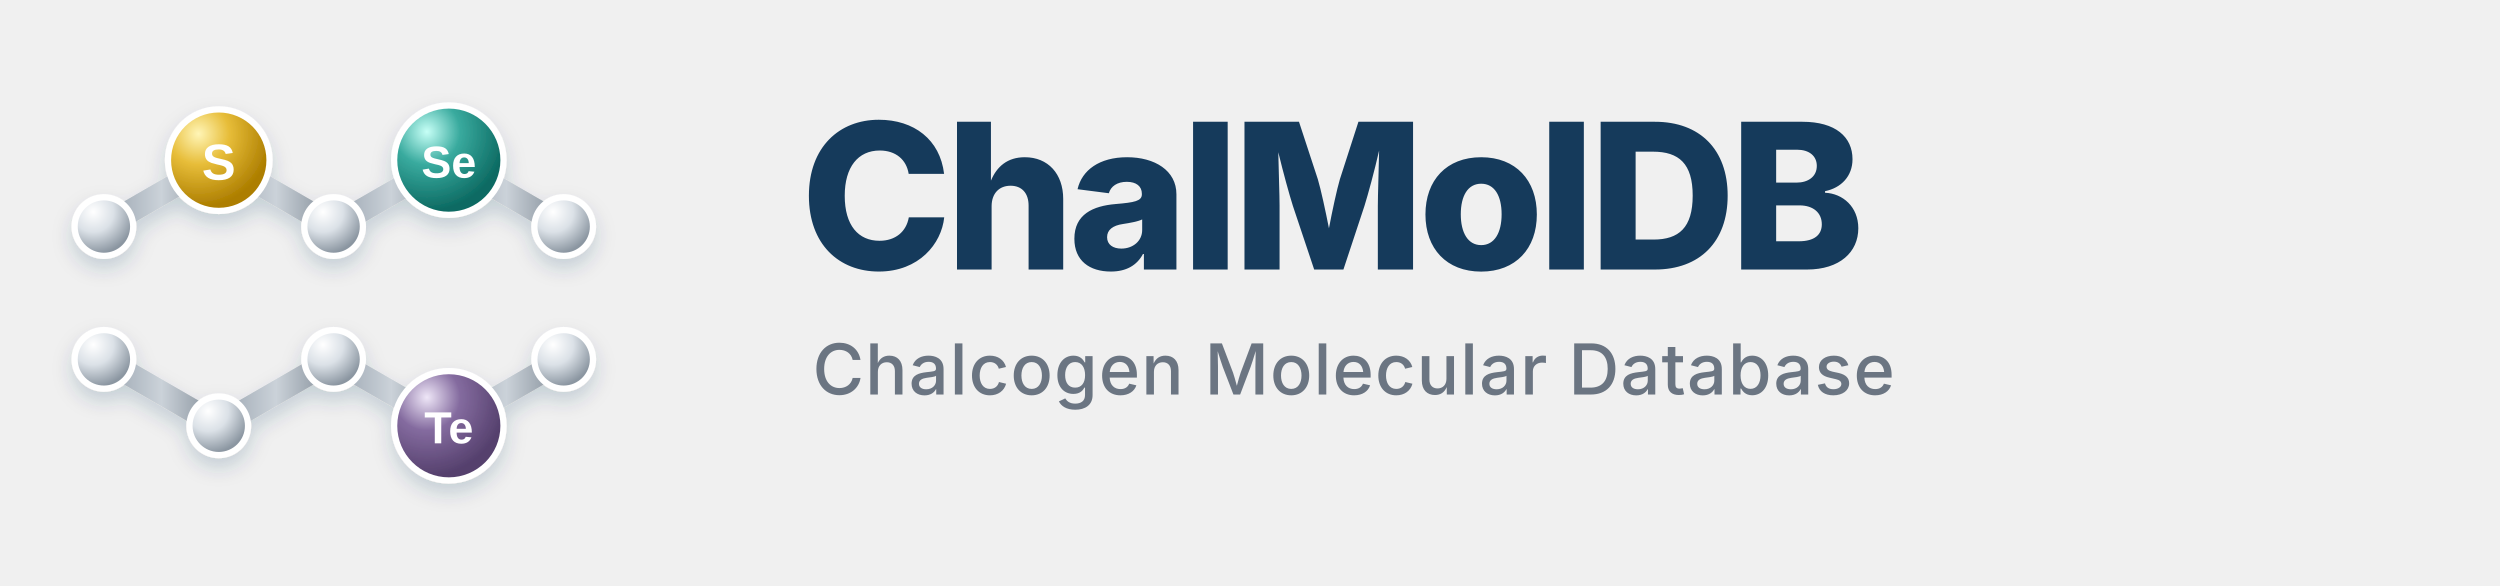
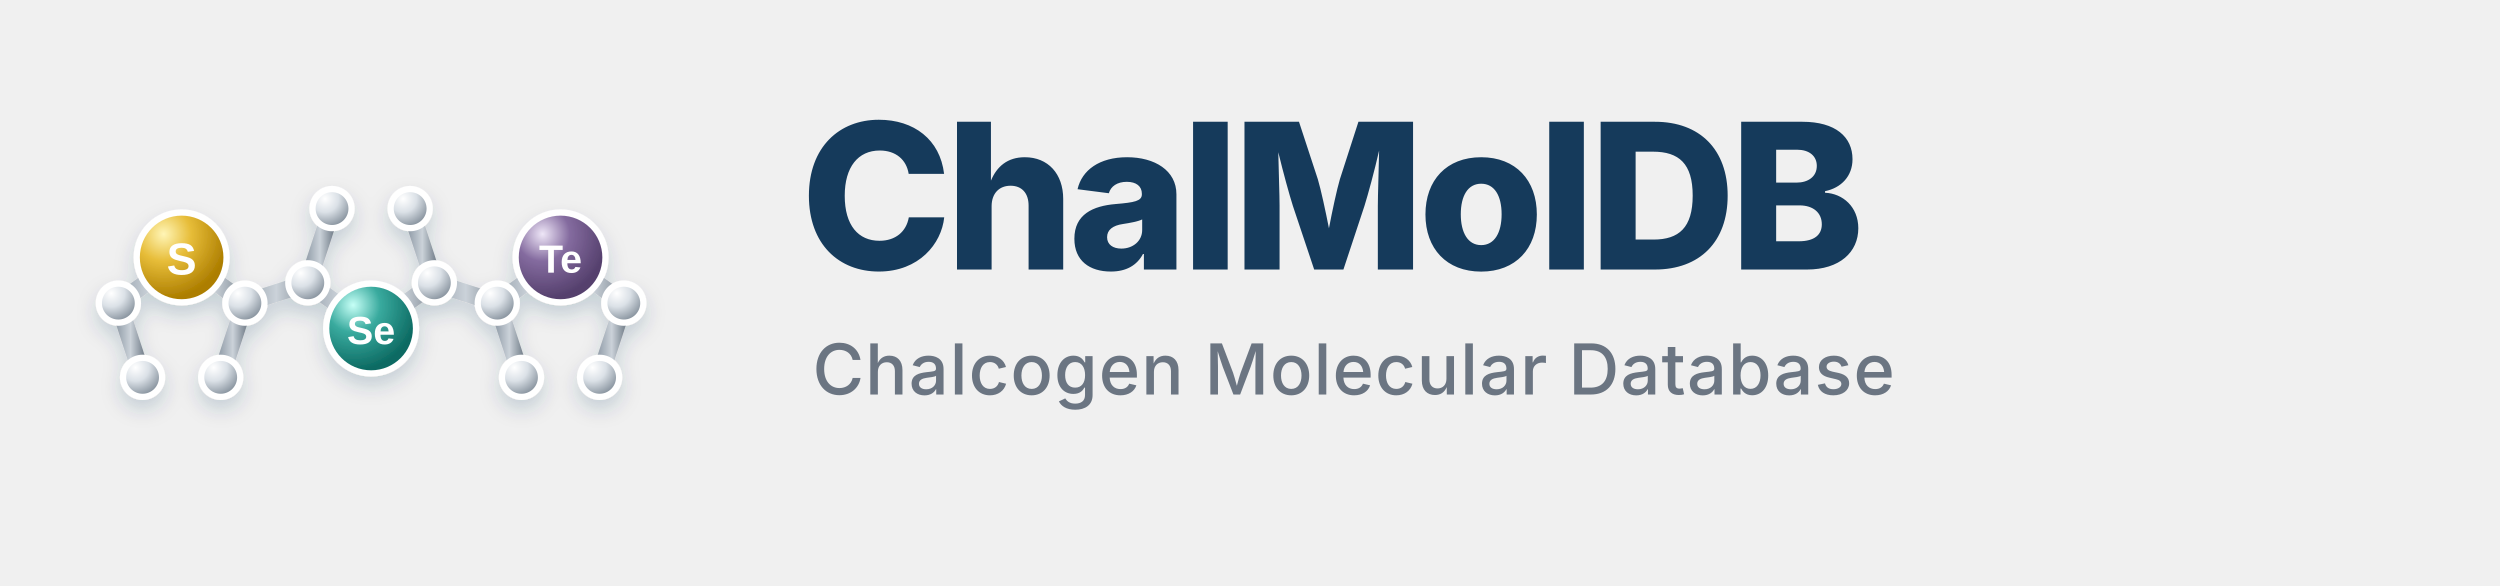
<svg xmlns="http://www.w3.org/2000/svg" viewBox="0 0 640 150" role="img" aria-labelledby="t d">
  <defs>
    <radialGradient id="lgC" cx="32%" cy="25%" r="72%">
      <stop stop-color="#ffffff" />
      <stop offset=".48" stop-color="#dbe1e7" />
      <stop offset="1" stop-color="#8b96a1" />
    </radialGradient>
    <radialGradient id="lgS" cx="30%" cy="24%" r="72%">
      <stop stop-color="#fff5b6" />
      <stop offset=".42" stop-color="#e7bd39" />
      <stop offset="1" stop-color="#ad7e00" />
    </radialGradient>
    <radialGradient id="lgSe" cx="30%" cy="24%" r="72%">
      <stop stop-color="#c6fff6" />
      <stop offset=".42" stop-color="#39aa9e" />
      <stop offset="1" stop-color="#0d6b63" />
    </radialGradient>
    <radialGradient id="lgTe" cx="30%" cy="24%" r="72%">
      <stop stop-color="#eee6f7" />
      <stop offset=".42" stop-color="#846b9f" />
      <stop offset="1" stop-color="#55406d" />
    </radialGradient>
    <linearGradient id="lgBond" x1="0" x2="1">
      <stop stop-color="#99a4af" />
      <stop offset=".5" stop-color="#cbd2d9" />
      <stop offset="1" stop-color="#7f8a95" />
    </linearGradient>
    <filter id="lgShadow" x="-30%" y="-30%" width="160%" height="160%">
-       <feDropShadow dx="0" dy="2.5" stdDeviation="2.5" flood-color="#173b5b" flood-opacity=".18" />
+       <feDropShadow dx="0" dy="2.5" stdDeviation="2.5" flood-color="#173b5b" flood-opacity="0.18" />
    </filter>
  </defs>
-   <g transform="translate(8 5)" filter="url(#lgShadow)" stroke-linecap="round">
-     <g stroke="url(#lgBond)" stroke-width="6">
-       <path d="M48.0 36.0 77.4 53.0" />
-       <path d="M77.4 53.0 77.4 87.0" />
-       <path d="M77.4 87.0 48.0 104.0" />
-       <path d="M48.0 104.0 18.6 87.0" />
-       <path d="M18.6 87.0 18.6 53.0" />
-       <path d="M18.6 53.0 48.0 36.0" />
-       <path d="M77.4 53.0 106.9 36.0" />
-       <path d="M106.9 36.0 136.3 53.0" />
-       <path d="M136.3 53.0 136.3 87.0" />
-       <path d="M136.3 87.0 106.9 104.0" />
-       <path d="M106.9 104.0 77.4 87.0" />
+   <g transform="translate(95.0 75.0)" filter="url(#lgShadow)" stroke-linecap="round">
+     <g stroke="url(#lgBond)" stroke-width="4.5">
+       <path d="M-48.5 -9.1 -32.3 2.6" />
+       <path d="M-32.3 2.6 -38.5 21.6" />
+       <path d="M-38.5 21.6 -58.5 21.6" />
+       <path d="M-58.5 21.6 -64.7 2.6" />
+       <path d="M-64.7 2.6 -48.5 -9.1" />
+       <path d="M0.0 9.1 16.2 -2.6" />
+       <path d="M16.2 -2.6 10.0 -21.6" />
+       <path d="M10.0 -21.6 -10.0 -21.6" />
+       <path d="M-10.0 -21.6 -16.2 -2.6" />
+       <path d="M-16.2 -2.6 0.0 9.1" />
+       <path d="M-32.3 2.6 -16.2 -2.6" />
+       <path d="M48.5 -9.1 64.7 2.6" />
+       <path d="M64.7 2.6 58.5 21.6" />
+       <path d="M58.5 21.6 38.5 21.6" />
+       <path d="M38.5 21.6 32.3 2.6" />
+       <path d="M32.3 2.6 48.5 -9.1" />
+       <path d="M16.2 -2.6 32.3 2.6" />
    </g>
    <g stroke="#ffffff" stroke-width="1.6">
-       <circle cx="48.0" cy="36.0" r="13" fill="url(#lgS)" />
-       <circle cx="77.4" cy="53.0" r="7.5" fill="url(#lgC)" />
-       <circle cx="77.4" cy="87.0" r="7.5" fill="url(#lgC)" />
-       <circle cx="48.0" cy="104.0" r="7.5" fill="url(#lgC)" />
-       <circle cx="18.6" cy="87.0" r="7.5" fill="url(#lgC)" />
-       <circle cx="18.6" cy="53.0" r="7.5" fill="url(#lgC)" />
-       <circle cx="106.9" cy="36.0" r="14" fill="url(#lgSe)" />
-       <circle cx="136.3" cy="53.0" r="7.5" fill="url(#lgC)" />
-       <circle cx="136.3" cy="87.0" r="7.5" fill="url(#lgC)" />
-       <circle cx="106.9" cy="104.0" r="14" fill="url(#lgTe)" />
+       <circle cx="-48.5" cy="-9.1" r="11.5" fill="url(#lgS)" />
+       <circle cx="-32.3" cy="2.6" r="5" fill="url(#lgC)" />
+       <circle cx="-38.5" cy="21.6" r="5" fill="url(#lgC)" />
+       <circle cx="-58.5" cy="21.6" r="5" fill="url(#lgC)" />
+       <circle cx="-64.7" cy="2.6" r="5" fill="url(#lgC)" />
+       <circle cx="0.0" cy="9.1" r="11.5" fill="url(#lgSe)" />
+       <circle cx="16.2" cy="-2.6" r="5" fill="url(#lgC)" />
+       <circle cx="10.0" cy="-21.6" r="5" fill="url(#lgC)" />
+       <circle cx="-10.0" cy="-21.6" r="5" fill="url(#lgC)" />
+       <circle cx="-16.2" cy="-2.6" r="5" fill="url(#lgC)" />
+       <circle cx="48.5" cy="-9.1" r="11.5" fill="url(#lgTe)" />
+       <circle cx="64.7" cy="2.6" r="5" fill="url(#lgC)" />
+       <circle cx="58.5" cy="21.6" r="5" fill="url(#lgC)" />
+       <circle cx="38.5" cy="21.6" r="5" fill="url(#lgC)" />
+       <circle cx="32.3" cy="2.6" r="5" fill="url(#lgC)" />
    </g>
    <g font-family="Arial,Helvetica,sans-serif" font-weight="800" text-anchor="middle" dominant-baseline="central" fill="#ffffff">
-       <text x="48.0" y="36.5" font-size="13">S</text>
-       <text x="106.9" y="36.5" font-size="11.5">Se</text>
-       <text x="106.9" y="104.5" font-size="11.5">Te</text>
+       <text x="-48.5" y="-8.7" font-size="11.5">S</text>
+       <text x="0.0" y="9.6" font-size="10.1">Se</text>
+       <text x="48.5" y="-8.7" font-size="10.1">Te</text>
    </g>
  </g>
  <text x="205" y="69" font-family="Inter,Arial,Helvetica,sans-serif" font-size="52" font-weight="800" letter-spacing="-1.6" fill="#153A5B">ChalMolDB</text>
  <text x="208" y="101" font-family="Inter,Arial,Helvetica,sans-serif" font-size="18" font-weight="500" letter-spacing=".3" fill="#6B7582">Chalcogen Molecular Database</text>
</svg>
